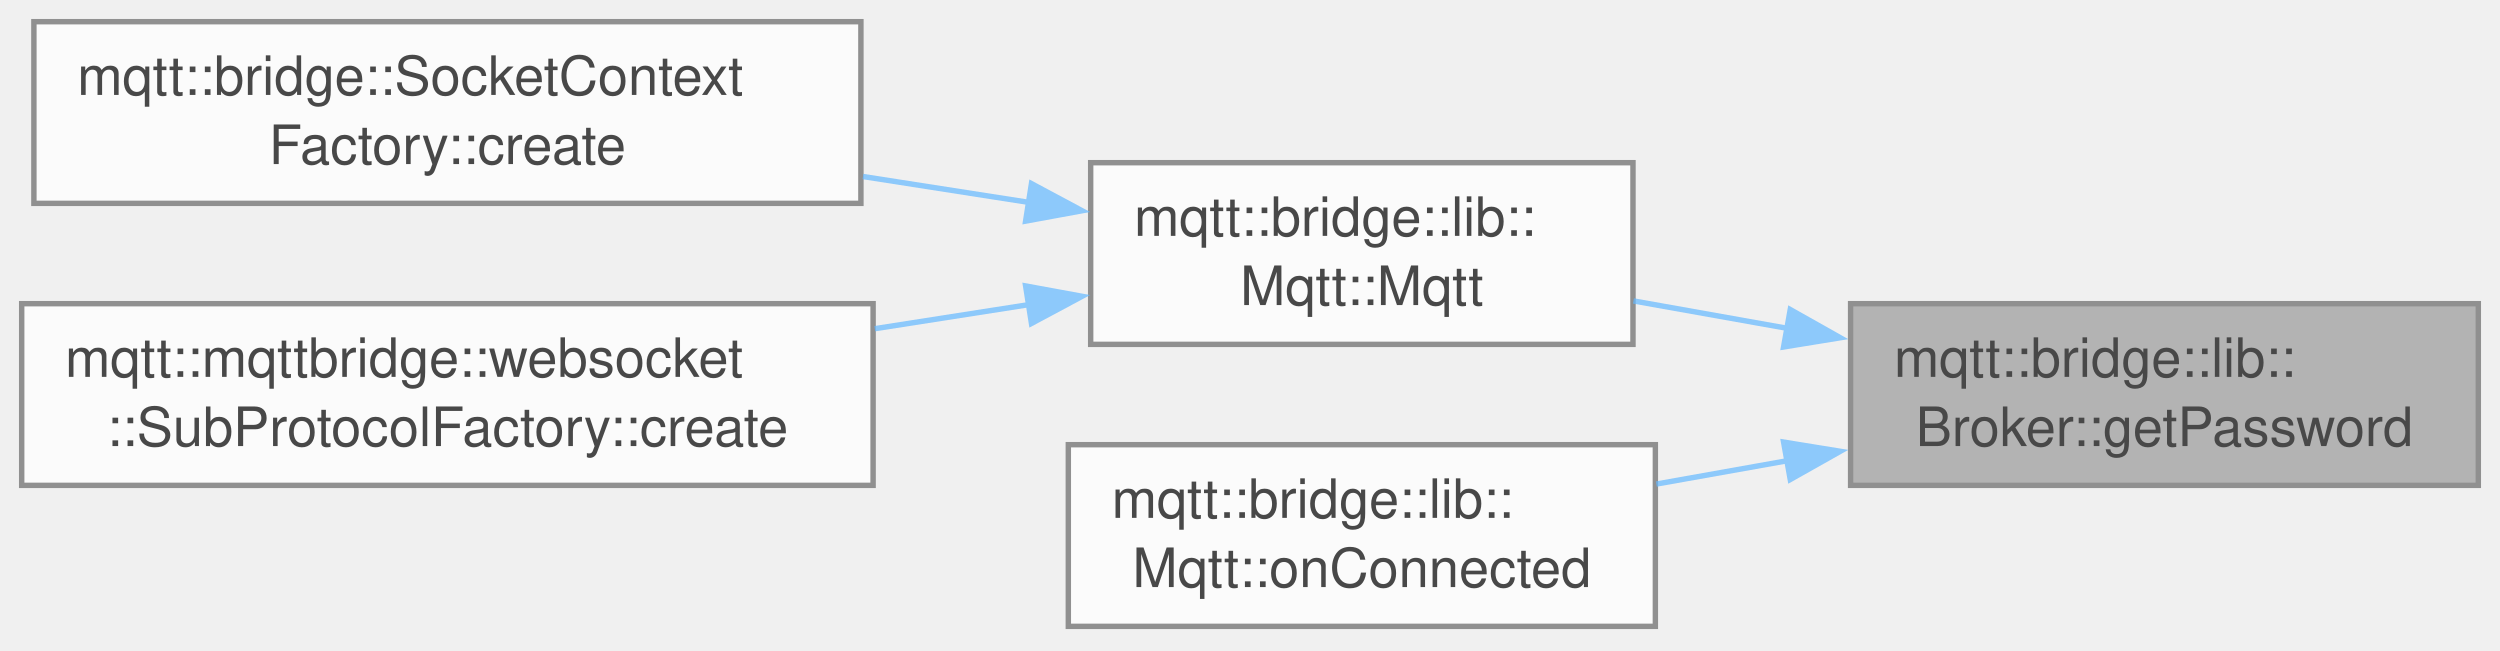
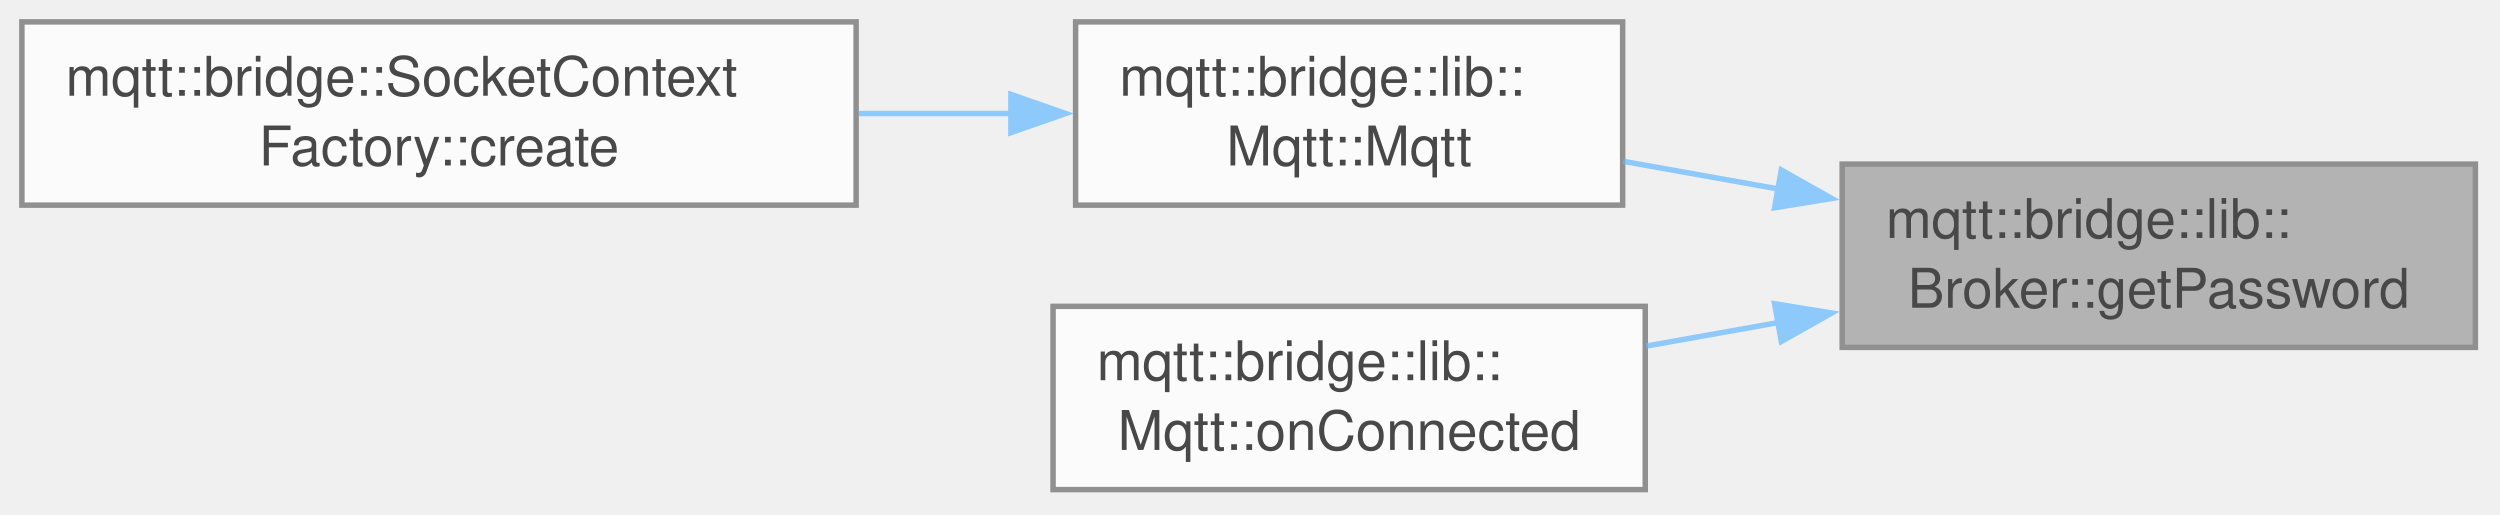
- <svg xmlns="http://www.w3.org/2000/svg" xmlns:xlink="http://www.w3.org/1999/xlink" width="461pt" height="120pt" viewBox="0.00 0.00 461.00 120.00">
+ <svg xmlns="http://www.w3.org/2000/svg" xmlns:xlink="http://www.w3.org/1999/xlink" width="457pt" height="94pt" viewBox="0.00 0.00 457.00 94.00">
  <svg id="main" version="1.1" xml:space="preserve">
    <style type="text/css">
.node, .edge {opacity: 0.7;}
.node.selected, .edge.selected {opacity: 1;}
.edge:hover path { stroke: red; }
.edge:hover polygon { stroke: red; fill: red; }
</style>
    <svg id="graph" class="graph">
-       <g id="graph0" class="graph" transform="scale(1 1) rotate(0) translate(4 115.5)">
+       <g id="graph0" class="graph" transform="scale(1 1) rotate(0) translate(4 89.5)">
        <g id="Node000001" class="node">
          <g id="a_Node000001">
            <a xlink:title=" ">
-               <polygon fill="#999999" stroke="#666666" points="453,-59.5 337.25,-59.5 337.25,-26 453,-26 453,-59.5" />
-               <text xml:space="preserve" text-anchor="start" x="345.25" y="-46" font-family="Helvetica,sans-Serif" font-size="10.00">mqtt::bridge::lib::</text>
-               <text xml:space="preserve" text-anchor="middle" x="395.12" y="-33.25" font-family="Helvetica,sans-Serif" font-size="10.00">Broker::getPassword</text>
+               <polygon fill="#999999" stroke="#666666" points="448.5,-59.5 332.75,-59.5 332.75,-26 448.5,-26 448.5,-59.5" />
+               <text xml:space="preserve" text-anchor="start" x="340.75" y="-46" font-family="Helvetica,sans-Serif" font-size="10.00">mqtt::bridge::lib::</text>
+               <text xml:space="preserve" text-anchor="middle" x="390.62" y="-33.25" font-family="Helvetica,sans-Serif" font-size="10.00">Broker::getPassword</text>
            </a>
          </g>
        </g>
        <g id="Node000002" class="node">
          <g id="a_Node000002">
            <a xlink:href="classmqtt_1_1bridge_1_1lib_1_1Mqtt.html#a481f5663cbdc06d8f4d3fd5bc38481e0" target="_top" xlink:title=" ">
-               <polygon fill="white" stroke="#666666" points="297.12,-85.5 197.12,-85.5 197.12,-52 297.12,-52 297.12,-85.5" />
-               <text xml:space="preserve" text-anchor="start" x="205.12" y="-72" font-family="Helvetica,sans-Serif" font-size="10.00">mqtt::bridge::lib::</text>
-               <text xml:space="preserve" text-anchor="middle" x="247.12" y="-59.25" font-family="Helvetica,sans-Serif" font-size="10.00">Mqtt::Mqtt</text>
+               <polygon fill="white" stroke="#666666" points="292.62,-85.5 192.62,-85.5 192.62,-52 292.62,-52 292.62,-85.5" />
+               <text xml:space="preserve" text-anchor="start" x="200.62" y="-72" font-family="Helvetica,sans-Serif" font-size="10.00">mqtt::bridge::lib::</text>
+               <text xml:space="preserve" text-anchor="middle" x="242.62" y="-59.25" font-family="Helvetica,sans-Serif" font-size="10.00">Mqtt::Mqtt</text>
            </a>
          </g>
        </g>
        <g id="edge1_Node000001_Node000002" class="edge">
          <g id="a_edge1_Node000001_Node000002">
            <a xlink:title=" ">
-               <path fill="none" stroke="#63b8ff" d="M325.66,-54.94C316.06,-56.65 306.35,-58.38 297.21,-60.01" />
-               <polygon fill="#63b8ff" stroke="#63b8ff" points="326.12,-58.42 335.35,-53.22 324.89,-51.52 326.12,-58.42" />
+               <path fill="none" stroke="#63b8ff" d="M321.16,-54.94C311.56,-56.65 301.85,-58.38 292.71,-60.01" />
+               <polygon fill="#63b8ff" stroke="#63b8ff" points="321.62,-58.42 330.85,-53.22 320.39,-51.52 321.62,-58.42" />
            </a>
          </g>
        </g>
-         <g id="Node000005" class="node">
-           <g id="a_Node000005">
+         <g id="Node000004" class="node">
+           <g id="a_Node000004">
            <a xlink:href="classmqtt_1_1bridge_1_1lib_1_1Mqtt.html#a5847611e17b94be67e5cf9743fb03a58" target="_top" xlink:title=" ">
-               <polygon fill="white" stroke="#666666" points="301.25,-33.5 193,-33.5 193,0 301.25,0 301.25,-33.5" />
-               <text xml:space="preserve" text-anchor="start" x="201" y="-20" font-family="Helvetica,sans-Serif" font-size="10.00">mqtt::bridge::lib::</text>
-               <text xml:space="preserve" text-anchor="middle" x="247.12" y="-7.25" font-family="Helvetica,sans-Serif" font-size="10.00">Mqtt::onConnected</text>
+               <polygon fill="white" stroke="#666666" points="296.75,-33.5 188.5,-33.5 188.5,0 296.75,0 296.75,-33.5" />
+               <text xml:space="preserve" text-anchor="start" x="196.5" y="-20" font-family="Helvetica,sans-Serif" font-size="10.00">mqtt::bridge::lib::</text>
+               <text xml:space="preserve" text-anchor="middle" x="242.62" y="-7.25" font-family="Helvetica,sans-Serif" font-size="10.00">Mqtt::onConnected</text>
            </a>
          </g>
        </g>
-         <g id="edge4_Node000001_Node000005" class="edge">
-           <g id="a_edge4_Node000001_Node000005">
+         <g id="edge3_Node000001_Node000004" class="edge">
+           <g id="a_edge3_Node000001_Node000004">
            <a xlink:title=" ">
-               <path fill="none" stroke="#63b8ff" d="M325.78,-30.58C317.61,-29.12 309.35,-27.65 301.43,-26.24" />
-               <polygon fill="#63b8ff" stroke="#63b8ff" points="324.89,-33.98 335.35,-32.28 326.12,-27.08 324.89,-33.98" />
+               <path fill="none" stroke="#63b8ff" d="M321.28,-30.58C313.11,-29.12 304.85,-27.65 296.93,-26.24" />
+               <polygon fill="#63b8ff" stroke="#63b8ff" points="320.39,-33.98 330.85,-32.28 321.62,-27.08 320.39,-33.98" />
            </a>
          </g>
        </g>
        <g id="Node000003" class="node">
          <g id="a_Node000003">
            <a xlink:href="classmqtt_1_1bridge_1_1SocketContextFactory.html#a1f9ab899e4c3205913ba2841ae69dc33" target="_top" xlink:title=" ">
-               <polygon fill="white" stroke="#666666" points="154.75,-111.5 2.25,-111.5 2.25,-78 154.75,-78 154.75,-111.5" />
-               <text xml:space="preserve" text-anchor="start" x="10.25" y="-98" font-family="Helvetica,sans-Serif" font-size="10.00">mqtt::bridge::SocketContext</text>
-               <text xml:space="preserve" text-anchor="middle" x="78.5" y="-85.25" font-family="Helvetica,sans-Serif" font-size="10.00">Factory::create</text>
+               <polygon fill="white" stroke="#666666" points="152.5,-85.5 0,-85.5 0,-52 152.5,-52 152.5,-85.5" />
+               <text xml:space="preserve" text-anchor="start" x="8" y="-72" font-family="Helvetica,sans-Serif" font-size="10.00">mqtt::bridge::SocketContext</text>
+               <text xml:space="preserve" text-anchor="middle" x="76.25" y="-59.25" font-family="Helvetica,sans-Serif" font-size="10.00">Factory::create</text>
            </a>
          </g>
        </g>
        <g id="edge2_Node000002_Node000003" class="edge">
          <g id="a_edge2_Node000002_Node000003">
            <a xlink:title=" ">
-               <path fill="none" stroke="#63b8ff" d="M185.97,-78.14C175.96,-79.7 165.46,-81.34 155.13,-82.95" />
-               <polygon fill="#63b8ff" stroke="#63b8ff" points="186.2,-81.64 195.54,-76.64 185.12,-74.73 186.2,-81.64" />
-             </a>
-           </g>
-         </g>
-         <g id="Node000004" class="node">
-           <g id="a_Node000004">
-             <a xlink:href="classmqtt_1_1mqttbridge_1_1websocket_1_1SubProtocolFactory.html#a843ee73f0182cea879cd45d9e924db8e" target="_top" xlink:title=" ">
-               <polygon fill="white" stroke="#666666" points="157,-59.5 0,-59.5 0,-26 157,-26 157,-59.5" />
-               <text xml:space="preserve" text-anchor="start" x="8" y="-46" font-family="Helvetica,sans-Serif" font-size="10.00">mqtt::mqttbridge::websocket</text>
-               <text xml:space="preserve" text-anchor="middle" x="78.5" y="-33.25" font-family="Helvetica,sans-Serif" font-size="10.00">::SubProtocolFactory::create</text>
-             </a>
-           </g>
-         </g>
-         <g id="edge3_Node000002_Node000004" class="edge">
-           <g id="a_edge3_Node000002_Node000004">
-             <a xlink:title=" ">
-               <path fill="none" stroke="#63b8ff" d="M185.93,-59.36C176.64,-57.91 166.92,-56.39 157.31,-54.89" />
-               <polygon fill="#63b8ff" stroke="#63b8ff" points="185.12,-62.77 195.54,-60.86 186.2,-55.86 185.12,-62.77" />
+               <path fill="none" stroke="#63b8ff" d="M181,-68.75C171.88,-68.75 162.37,-68.75 152.99,-68.75" />
+               <polygon fill="#63b8ff" stroke="#63b8ff" points="180.79,-72.25 190.79,-68.75 180.79,-65.25 180.79,-72.25" />
            </a>
          </g>
        </g>
      </g>
    </svg>
  </svg>
  <style type="text/css">

[data-mouse-over-selected='false'] { opacity: 0.7; }
[data-mouse-over-selected='true']  { opacity: 1.0; }

</style>
</svg>
